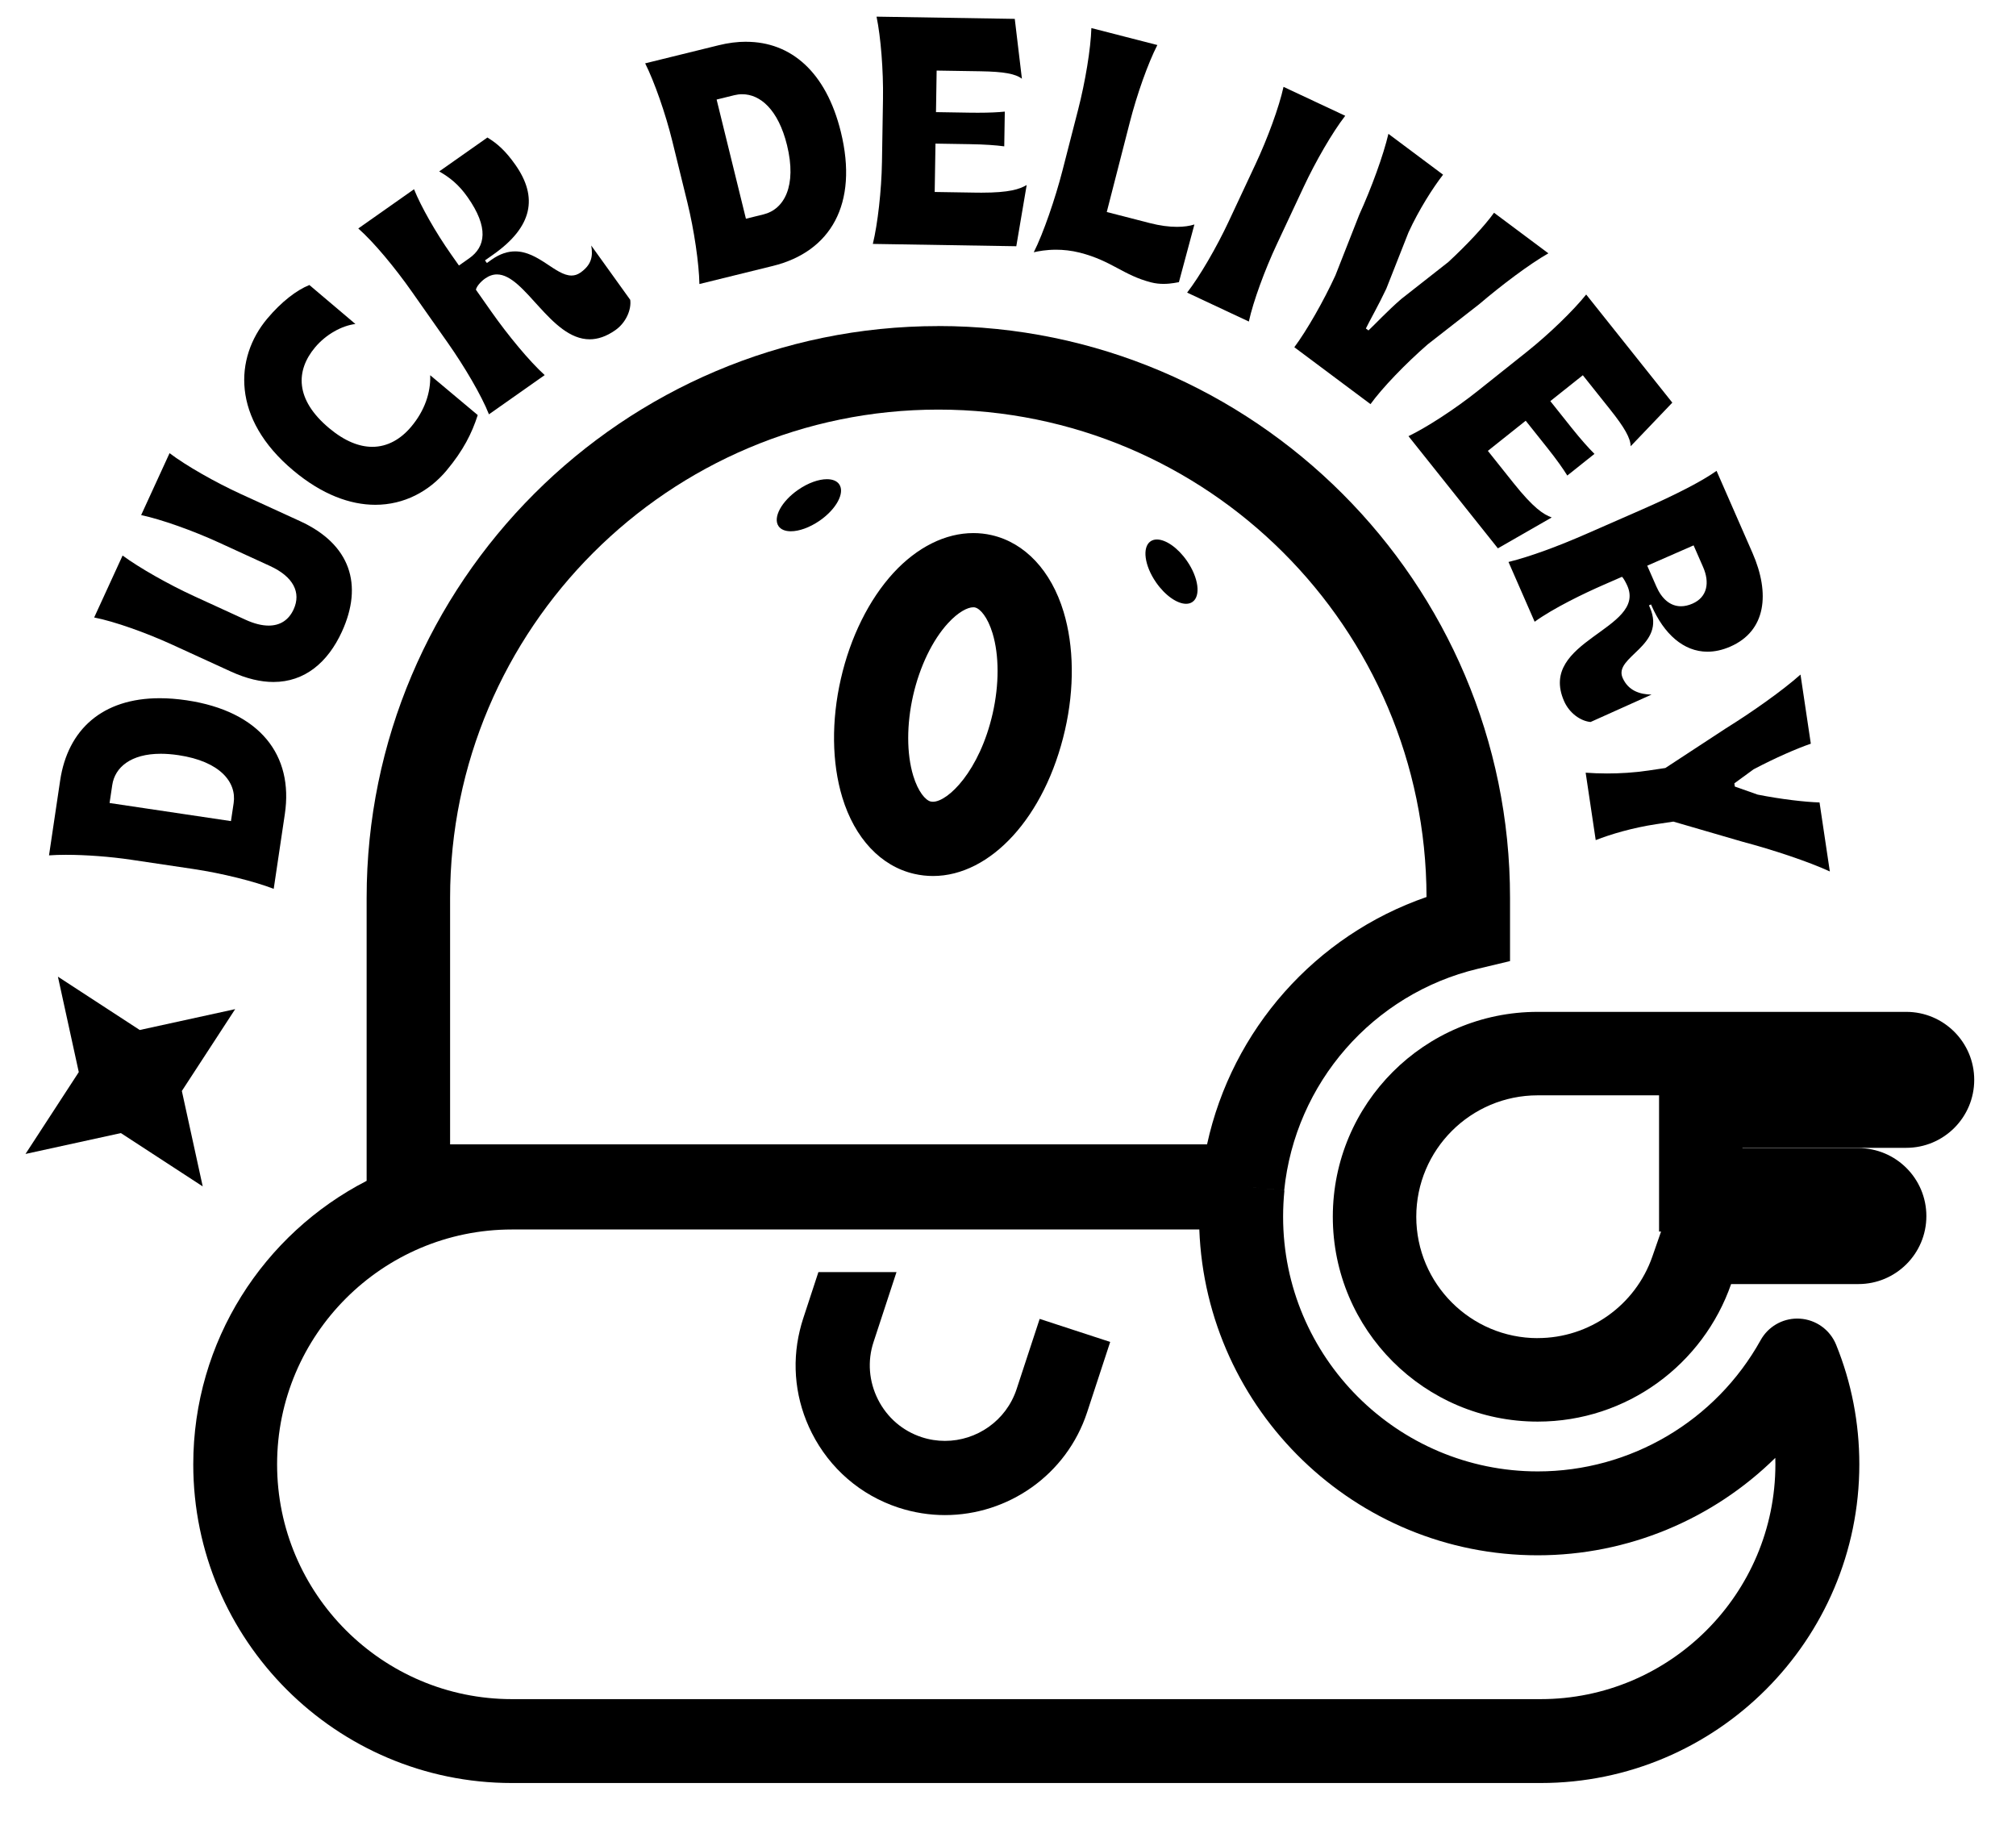
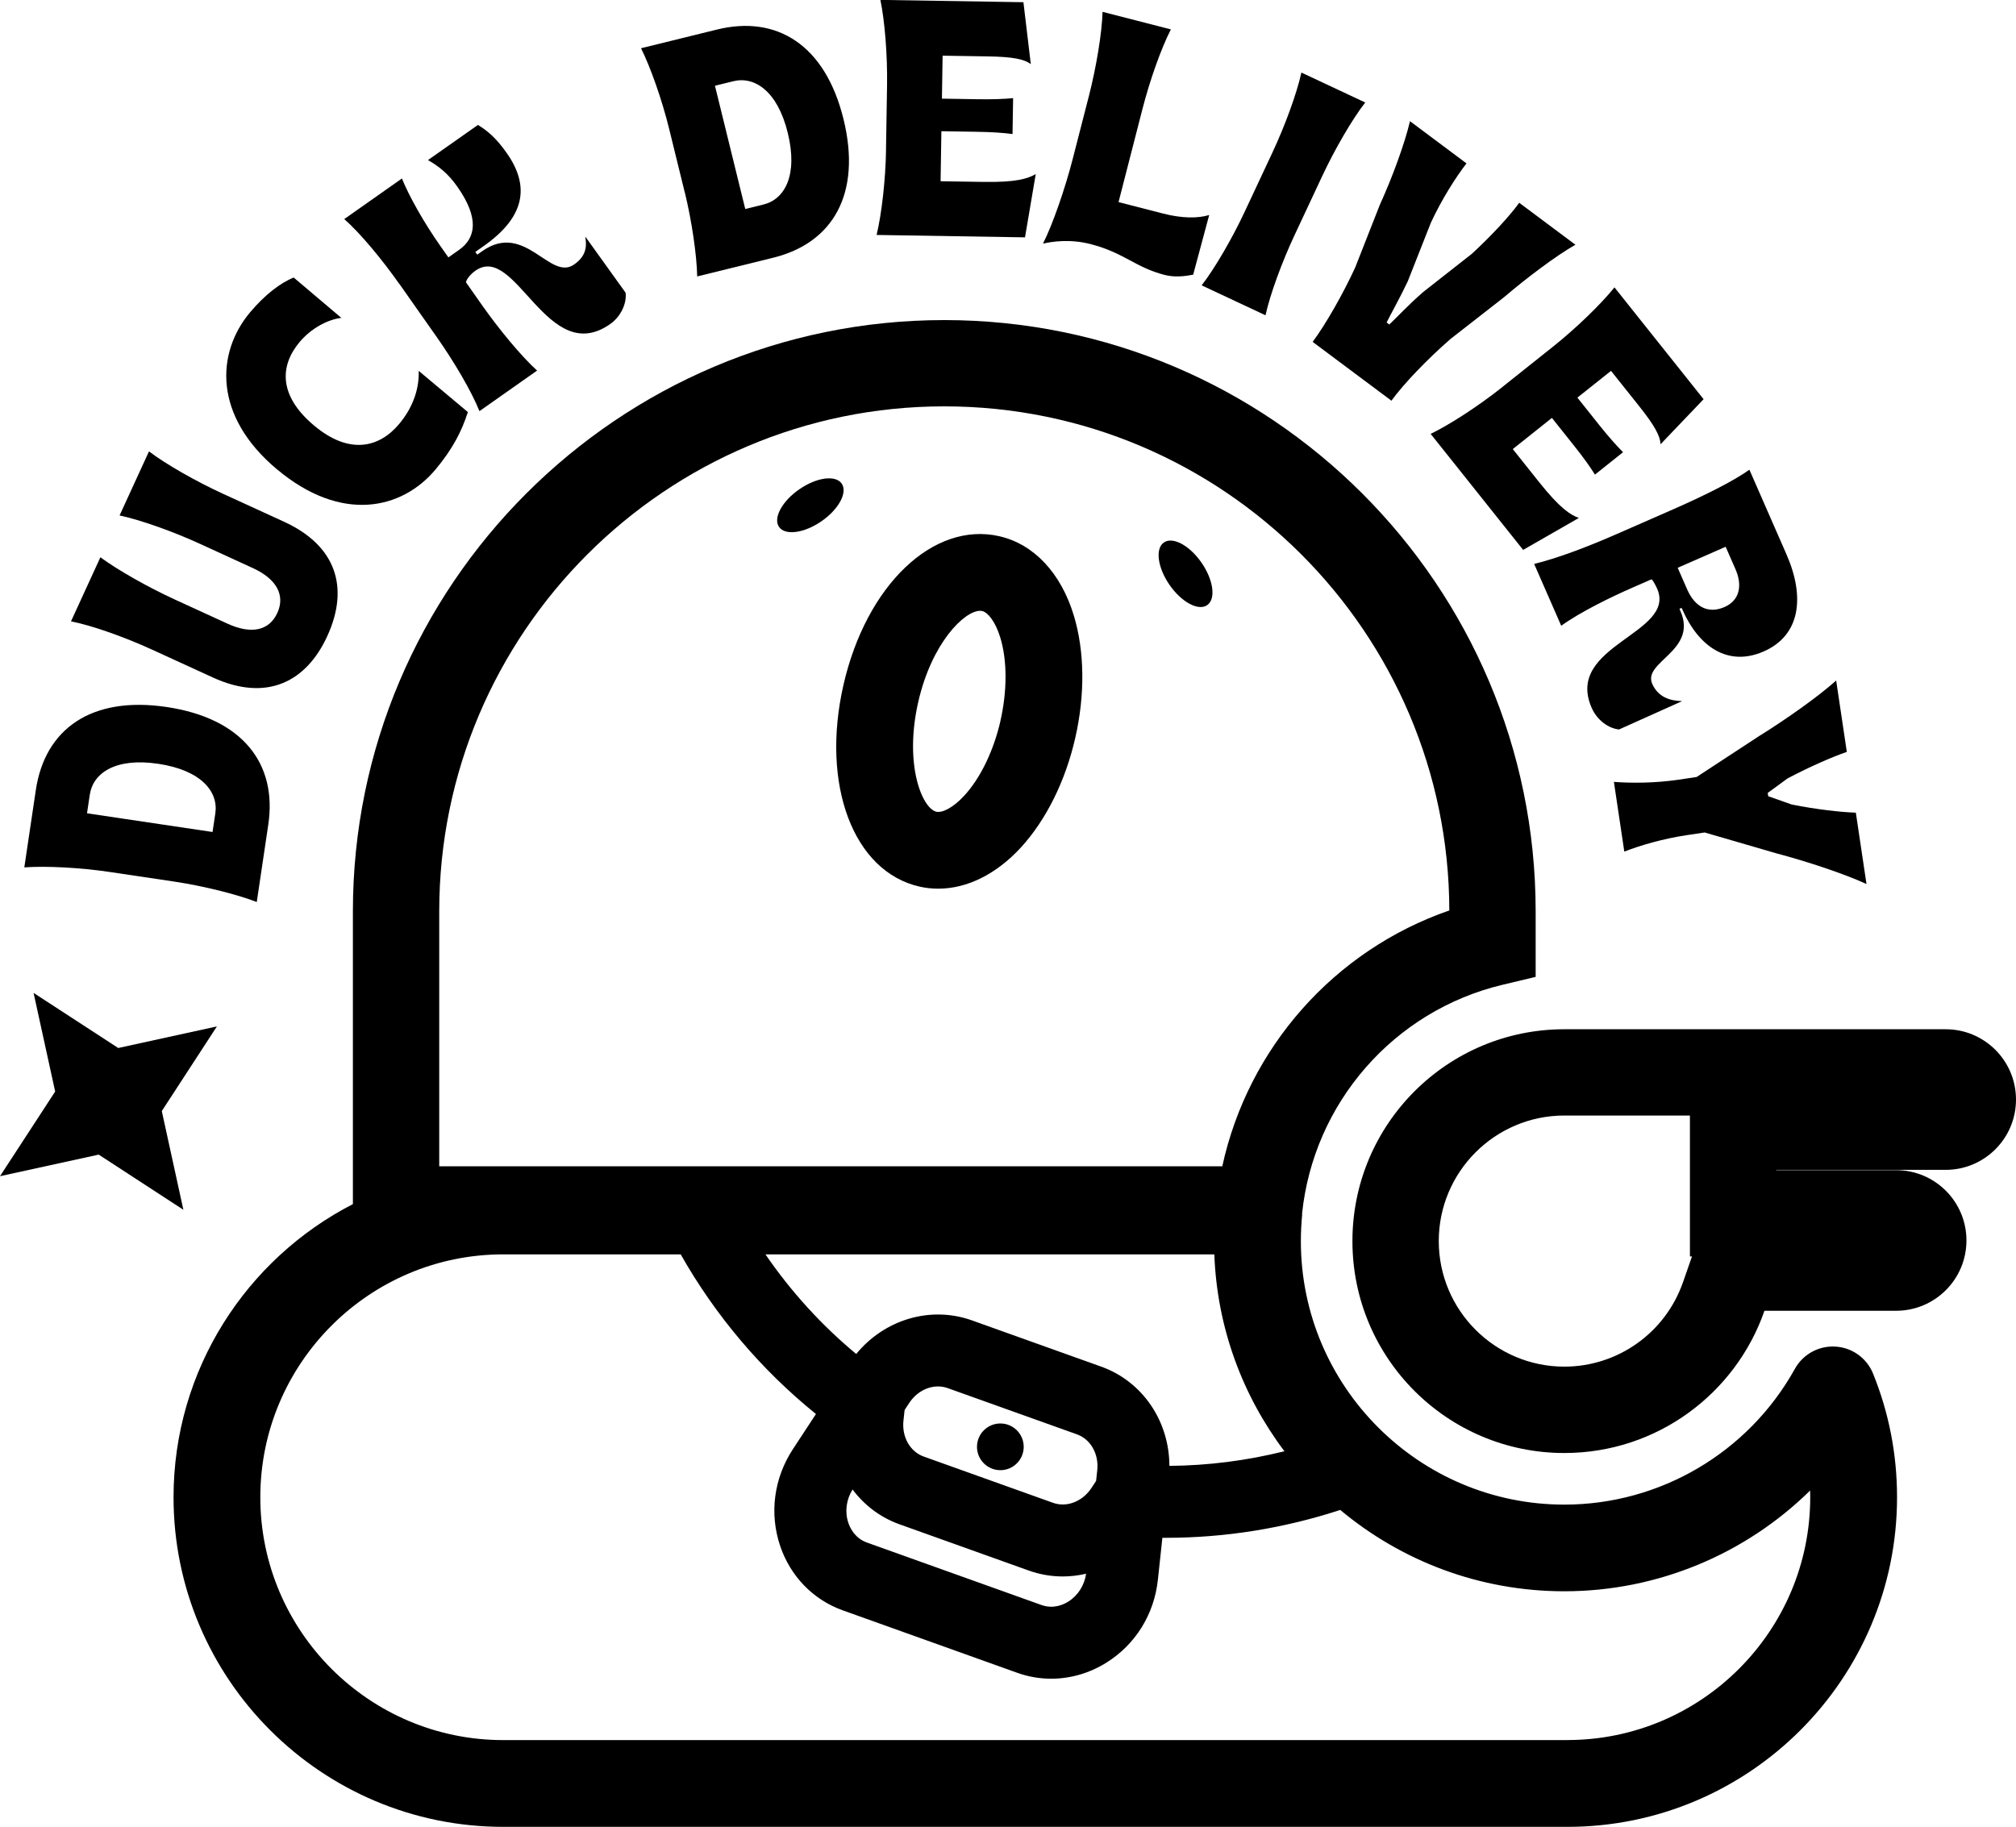
- <svg xmlns="http://www.w3.org/2000/svg" id="Layer_2" data-name="Layer 2" viewBox="0 0 434.78 393.51">
+ <svg xmlns="http://www.w3.org/2000/svg" id="Layer_2" data-name="Layer 2" viewBox="0 0 420.29 380.92">
  <g id="Layer_1-2" data-name="Layer 1">
    <g>
-       <path d="M209.91,114.96c-5.99,0-12.1,3.01-17.24,8.6-5.25,5.73-9.28,13.84-11.33,22.85-2.06,9.01-1.95,18.06.3,25.5,2.68,8.87,8.34,14.9,15.53,16.54,1.35.31,2.7.46,4.05.46,12.38,0,24.17-12.69,28.46-31.47,2.06-9.01,1.95-18.06-.3-25.5-2.68-8.87-8.34-14.9-15.53-16.54-1.3-.3-2.61-.44-3.93-.44h0ZM201.19,172.9c-.16,0-.31-.02-.46-.05-1.12-.26-2.72-2.08-3.78-5.57-1.44-4.75-1.44-11.06-.02-17.31,1.43-6.25,4.17-11.93,7.53-15.59,2.21-2.41,4.23-3.42,5.44-3.42.14,0,.27.01.38.04,1.12.26,2.72,2.08,3.78,5.57,1.44,4.75,1.44,11.06.02,17.31-2.82,12.37-9.63,19.02-12.89,19.02h0Z" />
-       <path d="M249.5,116.34c-.51,0-.98.13-1.37.4-1.84,1.27-1.32,5.23,1.18,8.84,1.97,2.85,4.57,4.63,6.49,4.63.51,0,.98-.13,1.37-.4,1.84-1.27,1.32-5.23-1.18-8.84-1.97-2.85-4.57-4.63-6.49-4.63h0Z" />
-       <path d="M178.33,103.34c-1.76,0-4.04.79-6.19,2.28-3.61,2.49-5.5,6.01-4.23,7.85.51.74,1.46,1.1,2.65,1.1,1.76,0,4.04-.79,6.2-2.28,3.61-2.49,5.5-6.01,4.23-7.85-.51-.74-1.46-1.1-2.65-1.1h0Z" />
-       <polygon points="12.49 210.62 16.99 231.2 5.5 248.85 26.07 244.35 43.72 255.85 39.22 235.27 50.72 217.62 30.14 222.12 12.49 210.62 12.49 210.62" />
-       <path d="M193.35,274.33h-1.61s-15.24,0-15.24,0l-3.31,10.09c-.27.83-.5,1.66-.7,2.5-1.8,7.42-.91,15.18,2.59,22.1,3.9,7.7,10.53,13.42,18.69,16.1,3.33,1.09,6.71,1.61,10.03,1.61,13.56,0,26.21-8.62,30.66-22.19l4.97-15.15-15.21-4.97-4.97,15.13c-2.24,6.83-8.62,11.18-15.45,11.18-1.68,0-3.38-.26-5.05-.81-4.1-1.35-7.44-4.23-9.4-8.12s-2.31-8.29-.96-12.38l4.95-15.08h0Z" />
-       <path d="M202.36,70.32c-67.98,0-123.29,55.31-123.29,123.29v61.04c-22.18,11.41-37.39,34.52-37.39,61.13,0,37.9,30.83,68.73,68.72,68.73h221.86c37.9,0,68.73-30.83,68.73-68.73,0-8.91-1.68-17.59-5-25.78-1.31-3.23-4.35-5.42-7.83-5.63-.19-.01-.37-.02-.55-.02-3.27,0-6.3,1.77-7.9,4.65-9.7,17.46-28.11,28.31-48.06,28.31-30.29,0-54.93-24.64-54.93-54.93,0-1.88.1-3.77.28-5.63l-8.33-.85h0s8.28.84,8.28.84c2.36-23.21,19.16-42.43,41.8-47.83l6.91-1.65v-13.66c0-67.98-55.31-123.29-123.29-123.29h0ZM97.07,246.77v-53.15c0-58.06,47.23-105.29,105.29-105.29s105.19,47.13,105.29,105.11c-23.96,8.29-41.93,28.58-47.33,53.34H97.07ZM110.4,366.42c-27.92,0-50.64-22.72-50.64-50.64s22.72-50.64,50.64-50.64h148.25c1.46,38.99,33.63,70.26,72.97,70.26,19.43,0,37.77-7.74,51.25-21.01.01.46.02.92.02,1.39,0,27.92-22.72,50.64-50.64,50.64H110.4Z" />
-       <path d="M411.12,218.21h-79.5c-24.4,0-44.18,19.78-44.18,44.18h0c0,24.4,19.78,44.18,44.18,44.18h0c19.31,0,35.72-12.4,41.72-29.66h27.45c8.09,0,14.66-6.56,14.66-14.66s-6.57-14.66-14.66-14.66h-25v-.06h35.32c8.09,0,14.66-6.56,14.66-14.66s-6.57-14.66-14.66-14.66h0ZM331.62,288.57c-14.43,0-26.18-11.74-26.18-26.18s11.74-26.18,26.18-26.18h26.18v29.38h.43l-1.88,5.4c-3.66,10.51-13.59,17.57-24.72,17.57h0Z" />
-       <path d="M34.44,150.57c-12.33,0-19.83,6.73-21.47,17.76l-2.4,16.13c1.08-.08,2.31-.12,3.66-.12,4.21,0,9.48.38,14.1,1.07l13.43,2c6.09.91,13.12,2.66,17.27,4.27l2.4-16.13c1.89-12.67-5.33-22.17-21.18-24.53-2.04-.3-3.97-.45-5.8-.45h0ZM49.8,177.07l-26.17-3.9.58-3.88c.57-3.81,4-6.74,10.46-6.74,1.17,0,2.44.1,3.81.3,9,1.34,12.58,5.84,11.91,10.34l-.58,3.88h0Z" />
-       <path d="M36.57,97.72l-6.13,13.36c4.35.92,11.17,3.35,16.77,5.92l11.01,5.05c5.03,2.3,6.77,5.72,5.11,9.35-1.06,2.32-2.91,3.51-5.39,3.51-1.47,0-3.16-.42-5.03-1.28l-11.01-5.05c-5.6-2.57-11.89-6.15-15.46-8.78l-6.13,13.36c4.38.85,11.2,3.29,16.8,5.85l12.73,5.83c3.33,1.52,6.37,2.23,9.13,2.23,6.73,0,11.72-4.2,14.76-10.83,4.64-10.12,1.87-18.86-9.01-23.85l-12.73-5.83c-5.6-2.57-11.89-6.15-15.43-8.84h0Z" />
-       <path d="M66.73,61.46c-2.74,1.09-6.04,3.61-9.1,7.26-7.06,8.42-7.74,21.55,5.62,32.74,6.23,5.22,12.29,7.4,17.69,7.4,6.23,0,11.6-2.9,15.35-7.38,3.64-4.35,5.5-8.09,6.74-11.97l-10.25-8.59c.13,3.76-1.21,7.66-4.09,11.09-2.22,2.65-5.07,4.35-8.4,4.35-2.8,0-5.93-1.2-9.31-4.03-7.4-6.2-7.21-12.43-3.03-17.42,2.34-2.79,5.75-4.68,8.7-5.04l-9.93-8.41h0Z" />
-       <path d="M105.14,29.64l-10.42,7.33c2.29,1.3,4.23,2.85,6.12,5.54,4.63,6.58,3.86,10.72.37,13.18l-2.23,1.57-1.69-2.4c-3.38-4.81-6.49-10.32-8-14.05l-12.02,8.46c3.36,2.95,7.96,8.52,11.5,13.56l7.81,11.11c3.54,5.04,7.23,11.26,8.87,15.41l12.02-8.46c-3.3-2.99-7.9-8.56-11.45-13.6l-3.38-4.81c.12-.68,1-1.73,1.98-2.42.87-.61,1.72-.88,2.55-.88,6.05,0,11.57,13.99,20,13.99,1.72,0,3.56-.58,5.55-1.98,2.29-1.61,3.48-4.42,3.2-6.53l-8.41-11.71c.43,2.44-.03,4.21-2.32,5.83-.64.45-1.28.64-1.94.64-3.43,0-7.12-5.21-12.16-5.21-1.55,0-3.23.49-5.06,1.78l-1.03.73-.4-.57,1.77-1.25c8.53-6,9.69-12.38,4.78-19.36-2.13-3.03-3.92-4.6-6.01-5.87h0Z" />
-       <path d="M160.92,9c-1.9,0-3.89.25-5.94.76l-15.84,3.9c1.99,3.98,4.39,10.81,5.86,16.8l3.24,13.19c1.47,5.98,2.51,13.15,2.6,17.6l15.84-3.9c12.44-3.06,18.49-13.34,14.66-28.91-3.19-12.95-10.77-19.43-20.43-19.43h0ZM160.87,47.17l-6.32-25.7,3.81-.94c.56-.14,1.13-.21,1.7-.21,3.9,0,7.78,3.32,9.67,10.97,2.17,8.84-.63,13.85-5.05,14.94l-3.81.94h0Z" />
-       <path d="M189.04,3.6c.91,4.36,1.49,11.58,1.39,17.74l-.22,13.58c-.1,6.16-.92,13.36-1.97,17.68l30.94.5,2.24-13.2c-1.52.89-3.72,1.65-9.74,1.65-.41,0-.83,0-1.28-.01l-8.82-.14.17-10.43,7.42.12c3.22.05,5.67.23,7.41.47l.12-7.49c-1.44.15-3.35.24-5.77.24-.53,0-1.08,0-1.65-.01l-7.42-.12.14-8.96,9.45.15c5.04.08,7.55.54,8.94,1.61l-1.54-12.91-29.82-.48h0Z" />
-       <path d="M235.37,6.07c-.13,4.45-1.32,11.59-2.85,17.55l-3.38,13.15c-1.53,5.97-4.15,13.61-6.19,17.63,1.02-.24,2.71-.55,4.8-.55,1.53,0,3.29.17,5.15.64,6.92,1.78,9.31,4.85,15.34,6.4.95.25,1.88.33,2.71.33,1.71,0,3.01-.35,3.3-.37l3.34-12.44c-1.04.33-2.31.51-3.76.51-1.71,0-3.68-.25-5.85-.81l-9.29-2.39,4.98-19.39c1.53-5.97,3.9-12.66,5.93-16.62l-14.24-3.66h0Z" />
-       <path d="M276.81,18.73c-.95,4.35-3.44,11.14-6.06,16.72l-5.76,12.3c-2.61,5.58-6.25,11.84-8.97,15.35l13.31,6.24c.95-4.35,3.44-11.14,6.06-16.72l5.76-12.3c2.61-5.58,6.24-11.84,8.97-15.35l-13.31-6.24h0Z" />
-       <path d="M299.43,28.87c-1.08,4.61-3.66,11.68-6.28,17.42l-5.15,13.1c-2.51,5.47-6.14,11.84-8.86,15.49l16.43,12.27c2.54-3.52,7.58-8.75,12.34-12.89l11.1-8.66c4.81-4.1,10.8-8.62,14.92-10.97l-11.72-8.75c-2.04,2.85-5.89,6.96-9.86,10.63l-10.15,7.97c-2.98,2.58-5.62,5.42-7.07,6.78l-.56-.42c.81-1.67,2.8-5.16,4.41-8.59l4.79-12.15c2.24-4.88,5.3-9.67,7.45-12.43l-11.78-8.8h0Z" />
-       <path d="M342.07,63.53c-2.78,3.47-7.98,8.51-12.8,12.35l-10.62,8.46c-4.82,3.84-10.89,7.79-14.89,9.72l19.28,24.19,11.61-6.66c-1.77-.65-3.91-1.99-8.27-7.46l-5.5-6.9,8.16-6.5,4.62,5.8c2.01,2.52,3.42,4.52,4.35,6.02l5.86-4.67c-1.25-1.24-2.89-3.07-4.9-5.58l-4.62-5.8,7.01-5.58,5.89,7.39c3.14,3.94,4.38,6.17,4.43,7.92l8.98-9.4-18.58-23.32h0Z" />
-       <path d="M370.21,101.53c-3.03,2.17-8.69,5.1-15.94,8.28l-12.05,5.28c-6.09,2.67-12.07,4.9-16.89,6.1l5.64,12.89c4-2.9,10.56-6.08,14.92-7.98l3.91-1.71c.36.3.87,1.3,1.16,1.94,4.13,9.43-19.37,11.77-13.65,24.85,1.15,2.63,3.57,4.32,5.72,4.52l13.15-5.91c-2.54-.04-5.03-.85-6.24-3.61-2.02-4.62,9.53-6.85,5.88-15.18l-.2-.45.45-.2.14.32c2.63,6.01,6.85,9.87,12.03,9.87,1.57,0,3.22-.35,4.95-1.11,7.69-3.37,8.6-11.41,4.76-20.19l-7.75-17.7h0ZM362.52,130.74c-2.32,0-4.15-1.62-5.3-4.26l-1.97-4.49,10-4.38,2.05,4.68c1.46,3.33.92,6.47-2.28,7.88-.89.39-1.72.57-2.5.57h0Z" />
-       <path d="M388.28,145.49c-3.81,3.4-10.4,8.06-16.1,11.6l-13.02,8.53-3.67.55c-3.1.46-6.19.63-8.9.63-1.72,0-3.29-.07-4.62-.17l2.17,14.54c3.21-1.26,7.95-2.67,13.08-3.44l3.67-.55,14.95,4.35c6.48,1.72,14.15,4.26,18.79,6.4l-2.22-14.88c-3.13-.1-8.24-.68-13.34-1.69l-4.93-1.74-.1-.69,4.15-3.03c4.66-2.46,9.38-4.51,12.34-5.52l-2.22-14.88h0Z" />
+       <path d="M208.35,111.81c-13.78-3.15-27.75,10.19-32.51,31.01-4.75,20.82,2.06,38.9,15.83,42.04,1.3.3,2.61.44,3.93.44,6,0,12.11-3.01,17.24-8.6,5.25-5.73,9.28-13.84,11.33-22.85,2.06-9,1.95-18.06-.3-25.5-2.68-8.87-8.34-14.9-15.53-16.54ZM208.58,150.29h0c-1.43,6.25-4.17,11.93-7.53,15.59-2.47,2.69-4.7,3.63-5.82,3.38-3.02-.69-6.76-9.9-3.8-22.88,2.82-12.37,9.64-19.02,12.89-19.02.16,0,.31.02.45.05,1.12.26,2.72,2.08,3.78,5.57,1.44,4.75,1.44,11.06.02,17.31Z" />
+       <ellipse cx="247.16" cy="119.67" rx="4.06" ry="7.94" transform="translate(-24.22 161.63) rotate(-34.63)" />
+       <path d="M175.48,100.84c-1.27-1.84-5.23-1.32-8.84,1.18-3.61,2.49-5.5,6.01-4.23,7.85,1.27,1.84,5.23,1.32,8.84-1.18,3.61-2.49,5.5-6.01,4.23-7.85Z" />
+       <polygon points="33.73 231.67 45.22 214.02 24.65 218.52 7 207.03 11.5 227.6 0 245.25 20.58 240.75 38.23 252.25 33.73 231.67" />
+       <path d="M382.65,280.78c-3.47-.21-6.77,1.59-8.46,4.64-9.7,17.46-28.11,28.31-48.06,28.31-30.29,0-54.93-24.64-54.93-54.93,0-1.88.1-3.77.28-5.63h-.04c2.36-23.21,19.16-42.43,41.8-47.83l6.91-1.65v-13.66c0-67.98-55.31-123.29-123.29-123.29s-123.29,55.31-123.29,123.29v61.04c-22.18,11.41-37.39,34.52-37.39,61.13,0,37.9,30.83,68.72,68.73,68.72h221.86c37.9,0,68.72-30.83,68.72-68.73,0-8.91-1.68-17.59-5-25.78-1.31-3.23-4.35-5.42-7.83-5.63ZM228.75,306.58l-.24,2.21-.96,1.46c-1.87,2.85-5.17,4.13-8.03,3.1l-26.94-9.64c-2.86-1.02-4.6-4.11-4.23-7.5l.24-2.21.96-1.46c1.44-2.19,3.72-3.45,6-3.45.68,0,1.37.11,2.03.35l26.94,9.64c2.86,1.02,4.6,4.11,4.23,7.5ZM177.74,310.58c2.44,3.26,5.79,5.83,9.8,7.26l26.94,9.64c2.33.83,4.72,1.23,7.09,1.23,1.64,0,3.27-.2,4.86-.57-.36,2.43-1.69,4.54-3.71,5.81-1.03.65-3.13,1.6-5.61.71l-36.37-13.02c-2.48-.89-3.49-2.96-3.88-4.11-.77-2.3-.44-4.83.88-6.96ZM243.79,305.65c-.01-9.3-5.58-17.6-14.21-20.69l-26.94-9.64c-8.64-3.09-18.23-.21-24.14,7-7.23-6-13.6-13-18.92-20.77h93.58c.57,15.37,5.93,29.52,14.61,41.05-7.85,1.96-15.93,2.99-23.98,3.05ZM91.57,190.02c0-58.06,47.23-105.29,105.29-105.29s105.19,47.13,105.29,105.11c-23.96,8.29-41.93,28.58-47.33,53.34H91.57v-53.15ZM326.76,362.83H104.91c-27.92,0-50.64-22.72-50.64-50.64s22.72-50.64,50.64-50.64h37c7.23,12.77,16.83,24.11,28.2,33.29l-4.81,7.33c-3.96,6.04-4.93,13.37-2.67,20.13,2.13,6.35,6.88,11.26,13.05,13.47l36.37,13.02c2.31.83,4.71,1.24,7.1,1.24,3.99,0,7.98-1.14,11.53-3.36,6.04-3.78,9.94-10.07,10.71-17.25l.94-8.77c.27,0,.54,0,.8,0,12.27,0,24.58-1.98,36.28-5.81,12.67,10.58,28.95,16.96,46.71,16.96,19.43,0,37.77-7.74,51.25-21.01.01.46.02.92.02,1.39,0,27.92-22.72,50.64-50.64,50.64Z" />
+       <path d="M405.63,243.93c8.09,0,14.66-6.56,14.66-14.66s-6.57-14.66-14.66-14.66h-79.5c-24.4,0-44.18,19.78-44.18,44.18h0c0,24.4,19.78,44.18,44.18,44.18h0c19.31,0,35.72-12.4,41.72-29.66h27.45c8.09,0,14.66-6.56,14.66-14.66s-6.57-14.66-14.66-14.66h-25v-.06h35.32ZM350.85,267.39c-3.66,10.51-13.59,17.57-24.72,17.57-14.43,0-26.18-11.74-26.18-26.18s11.74-26.18,26.18-26.18h26.18v29.38h.43l-1.88,5.4Z" />
+       <path d="M22.83,181.81l13.43,2c6.09.91,13.12,2.66,17.27,4.27l2.4-16.13c1.89-12.67-5.33-22.17-21.18-24.53-15.78-2.35-25.39,4.64-27.28,17.31l-2.4,16.13c4.44-.33,11.67.04,17.76.95ZM18.72,165.7c.67-4.5,5.33-7.77,14.26-6.44,9,1.34,12.58,5.84,11.91,10.34l-.58,3.88-26.17-3.9.58-3.88Z" />
+       <path d="M44.34,141.25c11.45,5.25,19.6.75,23.89-8.61,4.64-10.12,1.87-18.86-9.01-23.85l-12.73-5.83c-5.6-2.57-11.89-6.15-15.43-8.84l-6.13,13.36c4.35.92,11.17,3.35,16.77,5.92l11.01,5.05c5.03,2.3,6.77,5.72,5.11,9.35-1.69,3.69-5.39,4.54-10.42,2.23l-11.01-5.05c-5.6-2.57-11.89-6.15-15.46-8.78l-6.13,13.36c4.38.85,11.2,3.29,16.8,5.85l12.73,5.83Z" />
+       <path d="M57.76,97.87c13.41,11.24,26.03,8.39,33.04.02,3.64-4.35,5.5-8.09,6.74-11.97l-10.25-8.59c.13,3.76-1.21,7.66-4.09,11.09-4.09,4.88-10.31,6.52-17.71.32-7.4-6.2-7.21-12.43-3.03-17.42,2.34-2.79,5.75-4.68,8.7-5.04l-9.93-8.41c-2.74,1.09-6.04,3.61-9.1,7.26-7.06,8.42-7.74,21.55,5.62,32.74Z" />
+       <path d="M83.27,59.21l7.81,11.11c3.54,5.04,7.23,11.26,8.87,15.41l12.02-8.46c-3.3-2.99-7.9-8.56-11.45-13.6l-3.38-4.81c.12-.68,1-1.73,1.98-2.42,8.42-5.92,14.99,20.35,28.1,11.12,2.29-1.61,3.48-4.42,3.2-6.53l-8.41-11.71c.43,2.44-.03,4.21-2.32,5.83-5.04,3.54-10.23-9.07-19.16-2.78l-1.03.73-.4-.57,1.77-1.25c8.53-6,9.69-12.38,4.78-19.36-2.13-3.03-3.92-4.6-6.01-5.87l-10.42,7.33c2.29,1.3,4.23,2.85,6.12,5.54,4.63,6.58,3.86,10.72.37,13.18l-2.23,1.57-1.69-2.4c-3.38-4.81-6.49-10.32-8-14.05l-12.02,8.46c3.36,2.95,7.96,8.52,11.5,13.56Z" />
+       <path d="M142.75,40.04c1.47,5.98,2.51,13.15,2.6,17.6l15.84-3.9c12.44-3.06,18.49-13.34,14.66-28.91-3.81-15.5-13.93-21.73-26.37-18.67l-15.84,3.9c1.99,3.98,4.39,10.81,5.86,16.8l3.24,13.19ZM152.86,16.94c4.42-1.09,9.21,1.99,11.37,10.76,2.17,8.84-.63,13.85-5.05,14.94l-3.81.94-6.32-25.7,3.81-.94Z" />
+       <path d="M184.72,31.31c-.1,6.16-.92,13.36-1.97,17.68l30.94.5,2.24-13.2c-1.63.95-4.02,1.76-11.02,1.64l-8.82-.14.17-10.43,7.42.12c3.22.05,5.67.23,7.41.47l.12-7.49c-1.75.18-4.21.28-7.42.23l-7.42-.12.14-8.96,9.45.15c5.04.08,7.55.54,8.94,1.61l-1.54-12.91-29.82-.48c.91,4.36,1.49,11.58,1.39,17.74l-.22,13.58Z" />
+       <path d="M227.4,50.91c6.92,1.78,9.31,4.85,15.34,6.4,2.92.75,5.57-.01,6.01-.04l3.34-12.44c-2.28.71-5.61.73-9.61-.3l-9.29-2.39,4.98-19.39c1.53-5.97,3.9-12.66,5.93-16.62l-14.24-3.66c-.13,4.45-1.32,11.59-2.85,17.55l-3.38,13.15c-1.53,5.97-4.15,13.61-6.19,17.63,1.77-.41,5.54-1.03,9.95.1Z" />
+       <path d="M263.83,65.74c.95-4.35,3.44-11.14,6.06-16.72l5.76-12.3c2.61-5.58,6.24-11.84,8.97-15.35l-13.31-6.24c-.95,4.35-3.44,11.14-6.06,16.72l-5.76,12.3c-2.61,5.58-6.25,11.84-8.97,15.35l13.31,6.24Z" />
+       <path d="M273.65,71.28l16.43,12.27c2.54-3.52,7.58-8.75,12.34-12.89l11.1-8.66c4.81-4.1,10.8-8.62,14.92-10.97l-11.72-8.75c-2.04,2.85-5.89,6.96-9.86,10.63l-10.15,7.97c-2.98,2.58-5.62,5.42-7.07,6.78l-.56-.42c.81-1.67,2.8-5.16,4.41-8.59l4.79-12.15c2.24-4.88,5.3-9.67,7.45-12.43l-11.78-8.8c-1.08,4.61-3.66,11.68-6.28,17.42l-5.15,13.1c-2.51,5.47-6.14,11.84-8.86,15.49Z" />
+       <path d="M313.15,80.75c-4.82,3.84-10.89,7.79-14.89,9.72l19.28,24.19,11.61-6.66c-1.77-.65-3.91-1.99-8.27-7.46l-5.5-6.9,8.16-6.5,4.62,5.8c2.01,2.52,3.42,4.52,4.35,6.02l5.86-4.67c-1.25-1.24-2.89-3.07-4.9-5.58l-4.62-5.8,7.01-5.58,5.89,7.39c3.14,3.94,4.38,6.17,4.43,7.92l8.98-9.4-18.58-23.32c-2.78,3.47-7.98,8.51-12.8,12.35l-10.62,8.46Z" />
+       <path d="M336.73,111.49c-6.09,2.67-12.07,4.9-16.89,6.1l5.64,12.89c4-2.9,10.56-6.08,14.92-7.98l3.91-1.71c.36.3.87,1.3,1.16,1.94,4.13,9.43-19.37,11.77-13.65,24.85,1.15,2.63,3.57,4.32,5.72,4.52l13.15-5.91c-2.54-.04-5.03-.85-6.24-3.61-2.02-4.62,9.53-6.85,5.88-15.18l-.2-.45.45-.2.14.32c3.43,7.82,9.54,12.02,16.98,8.76,7.69-3.37,8.6-11.41,4.76-20.19l-7.75-17.7c-3.03,2.17-8.69,5.1-15.94,8.28l-12.05,5.28ZM359.76,114.01l2.05,4.68c1.46,3.33.92,6.47-2.28,7.88-3.53,1.54-6.26-.16-7.8-3.69l-1.97-4.49,10-4.38Z" />
+       <path d="M353.65,162.02l-3.67.55c-5.05.75-10.08.73-13.52.46l2.17,14.54c3.21-1.26,7.95-2.67,13.08-3.44l3.67-.55,14.95,4.35c6.48,1.72,14.15,4.26,18.79,6.4l-2.22-14.88c-3.13-.1-8.24-.68-13.34-1.69l-4.93-1.74-.1-.69,4.15-3.03c4.66-2.46,9.38-4.51,12.34-5.52l-2.22-14.88c-3.81,3.4-10.4,8.06-16.1,11.6l-13.02,8.53Z" />
+       <circle cx="208.55" cy="301.68" r="4.87" />
    </g>
  </g>
</svg>
